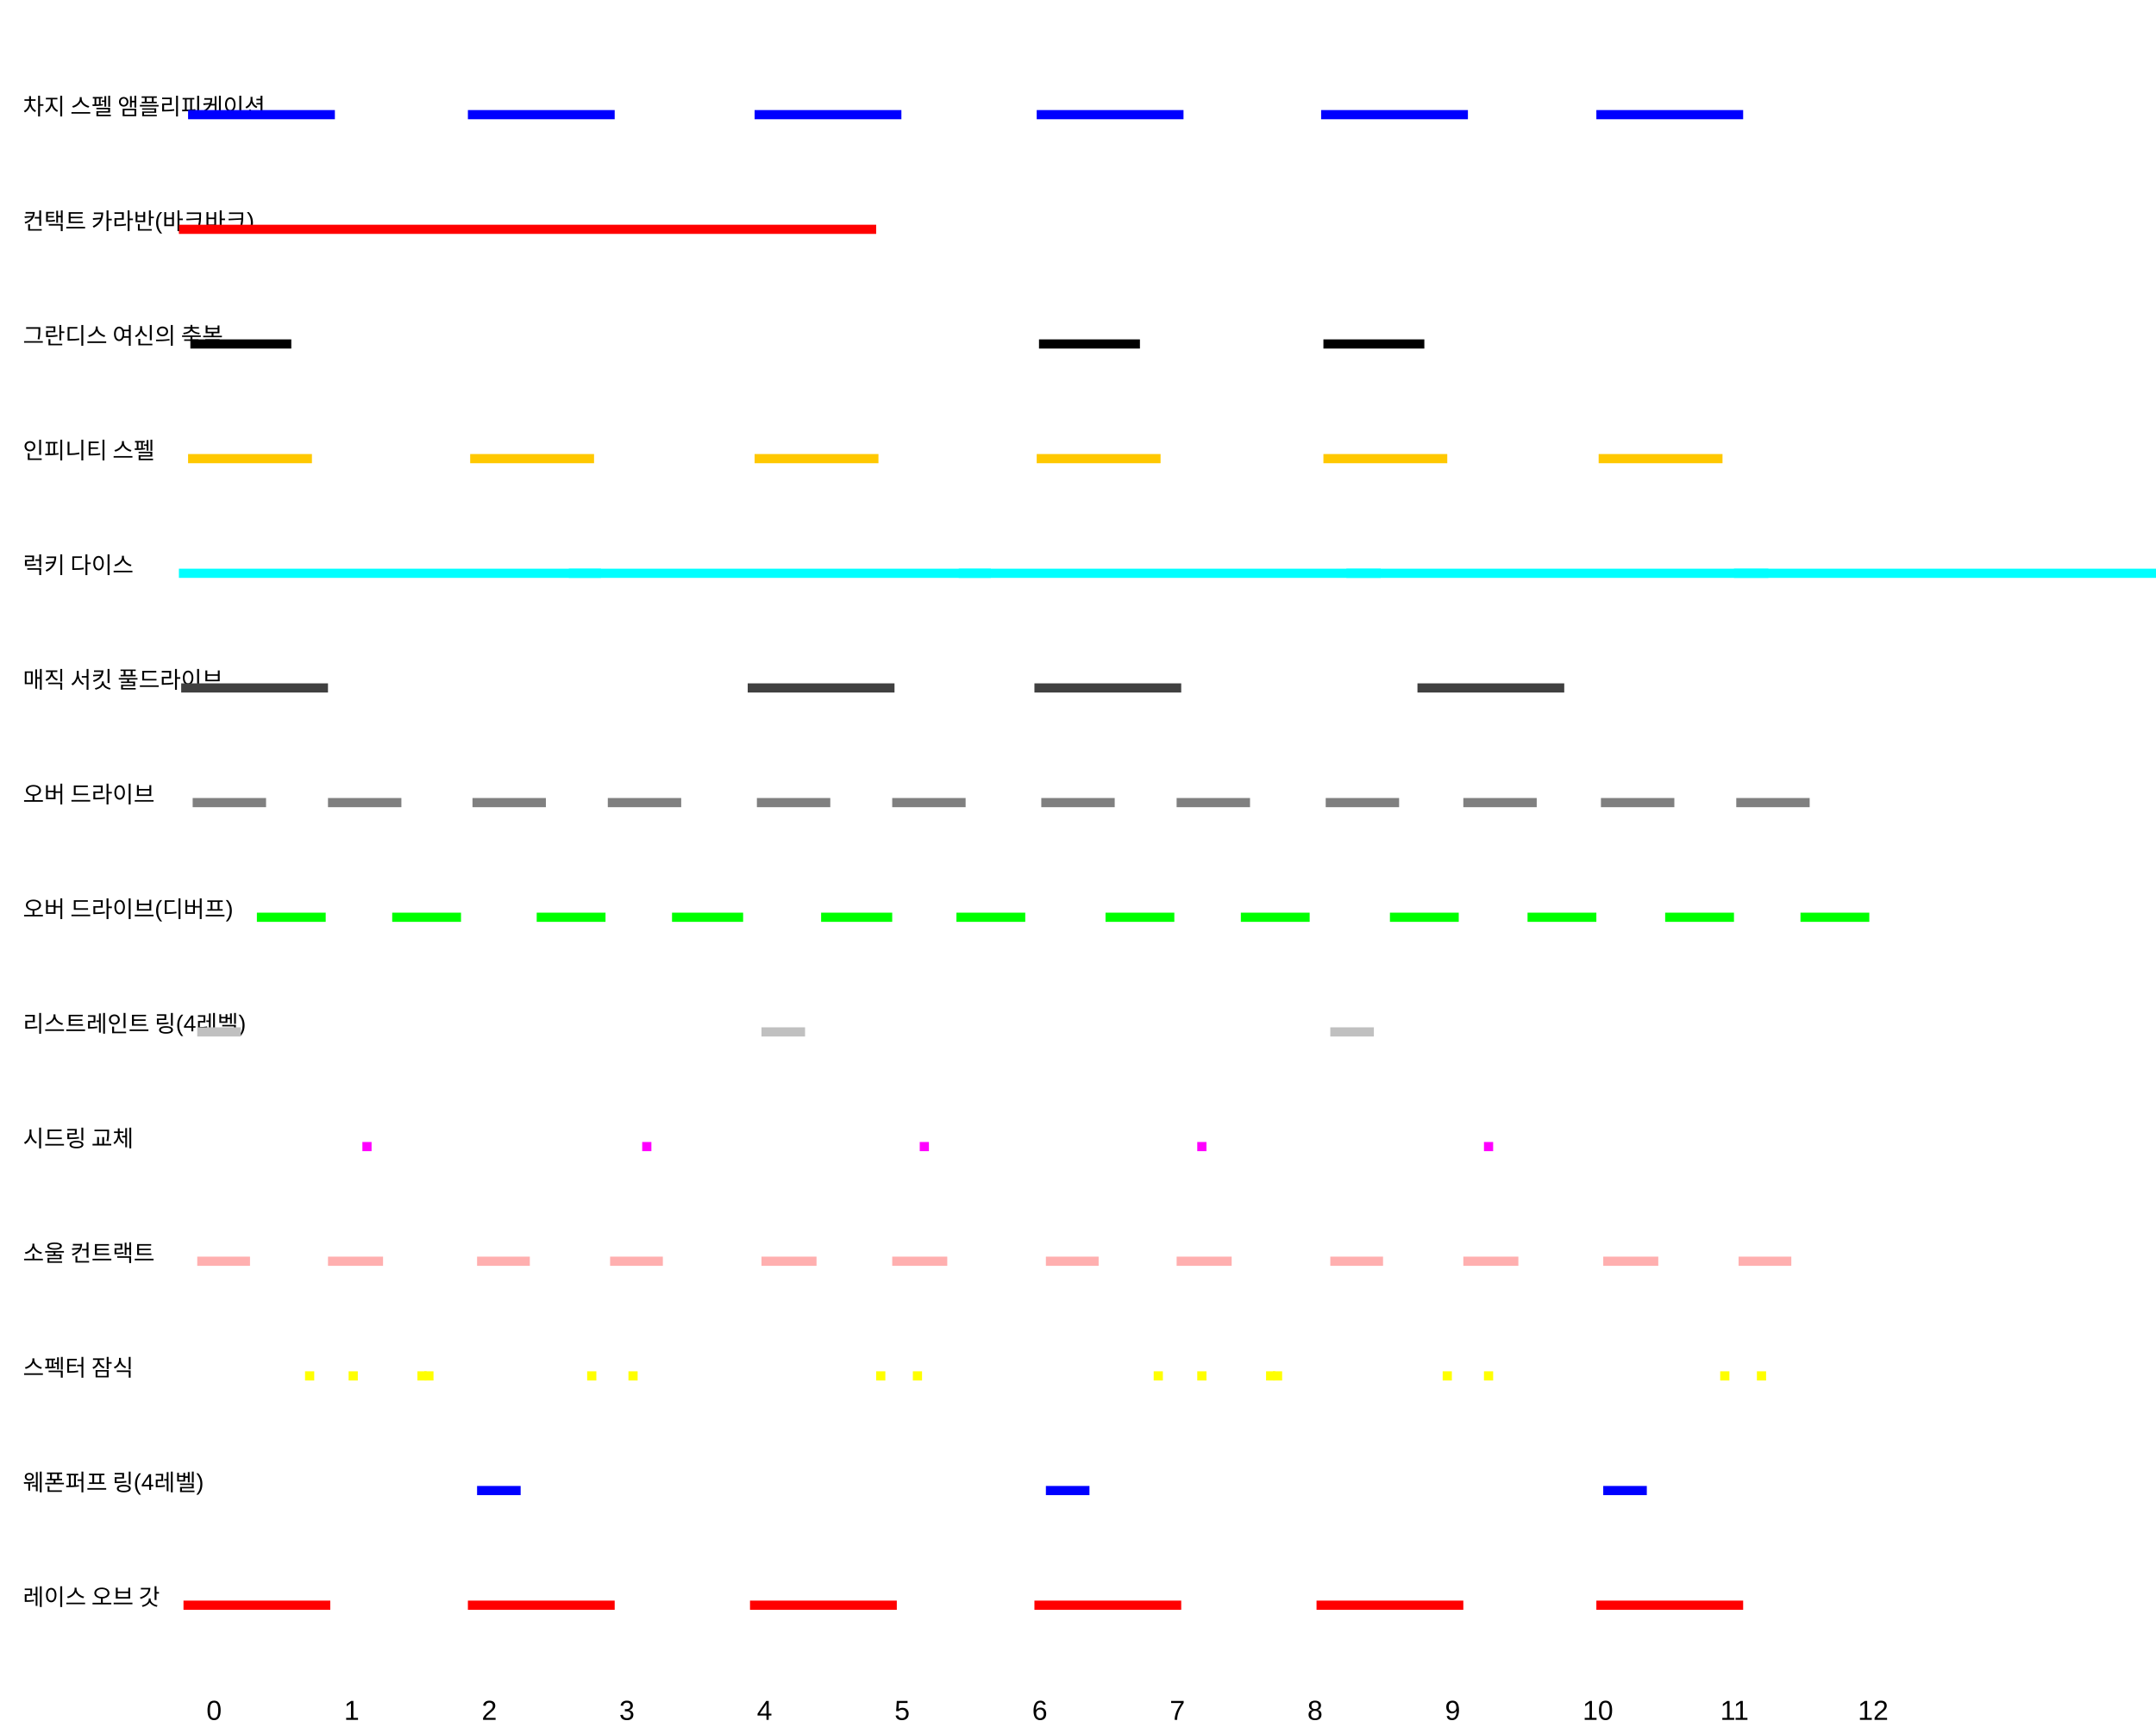
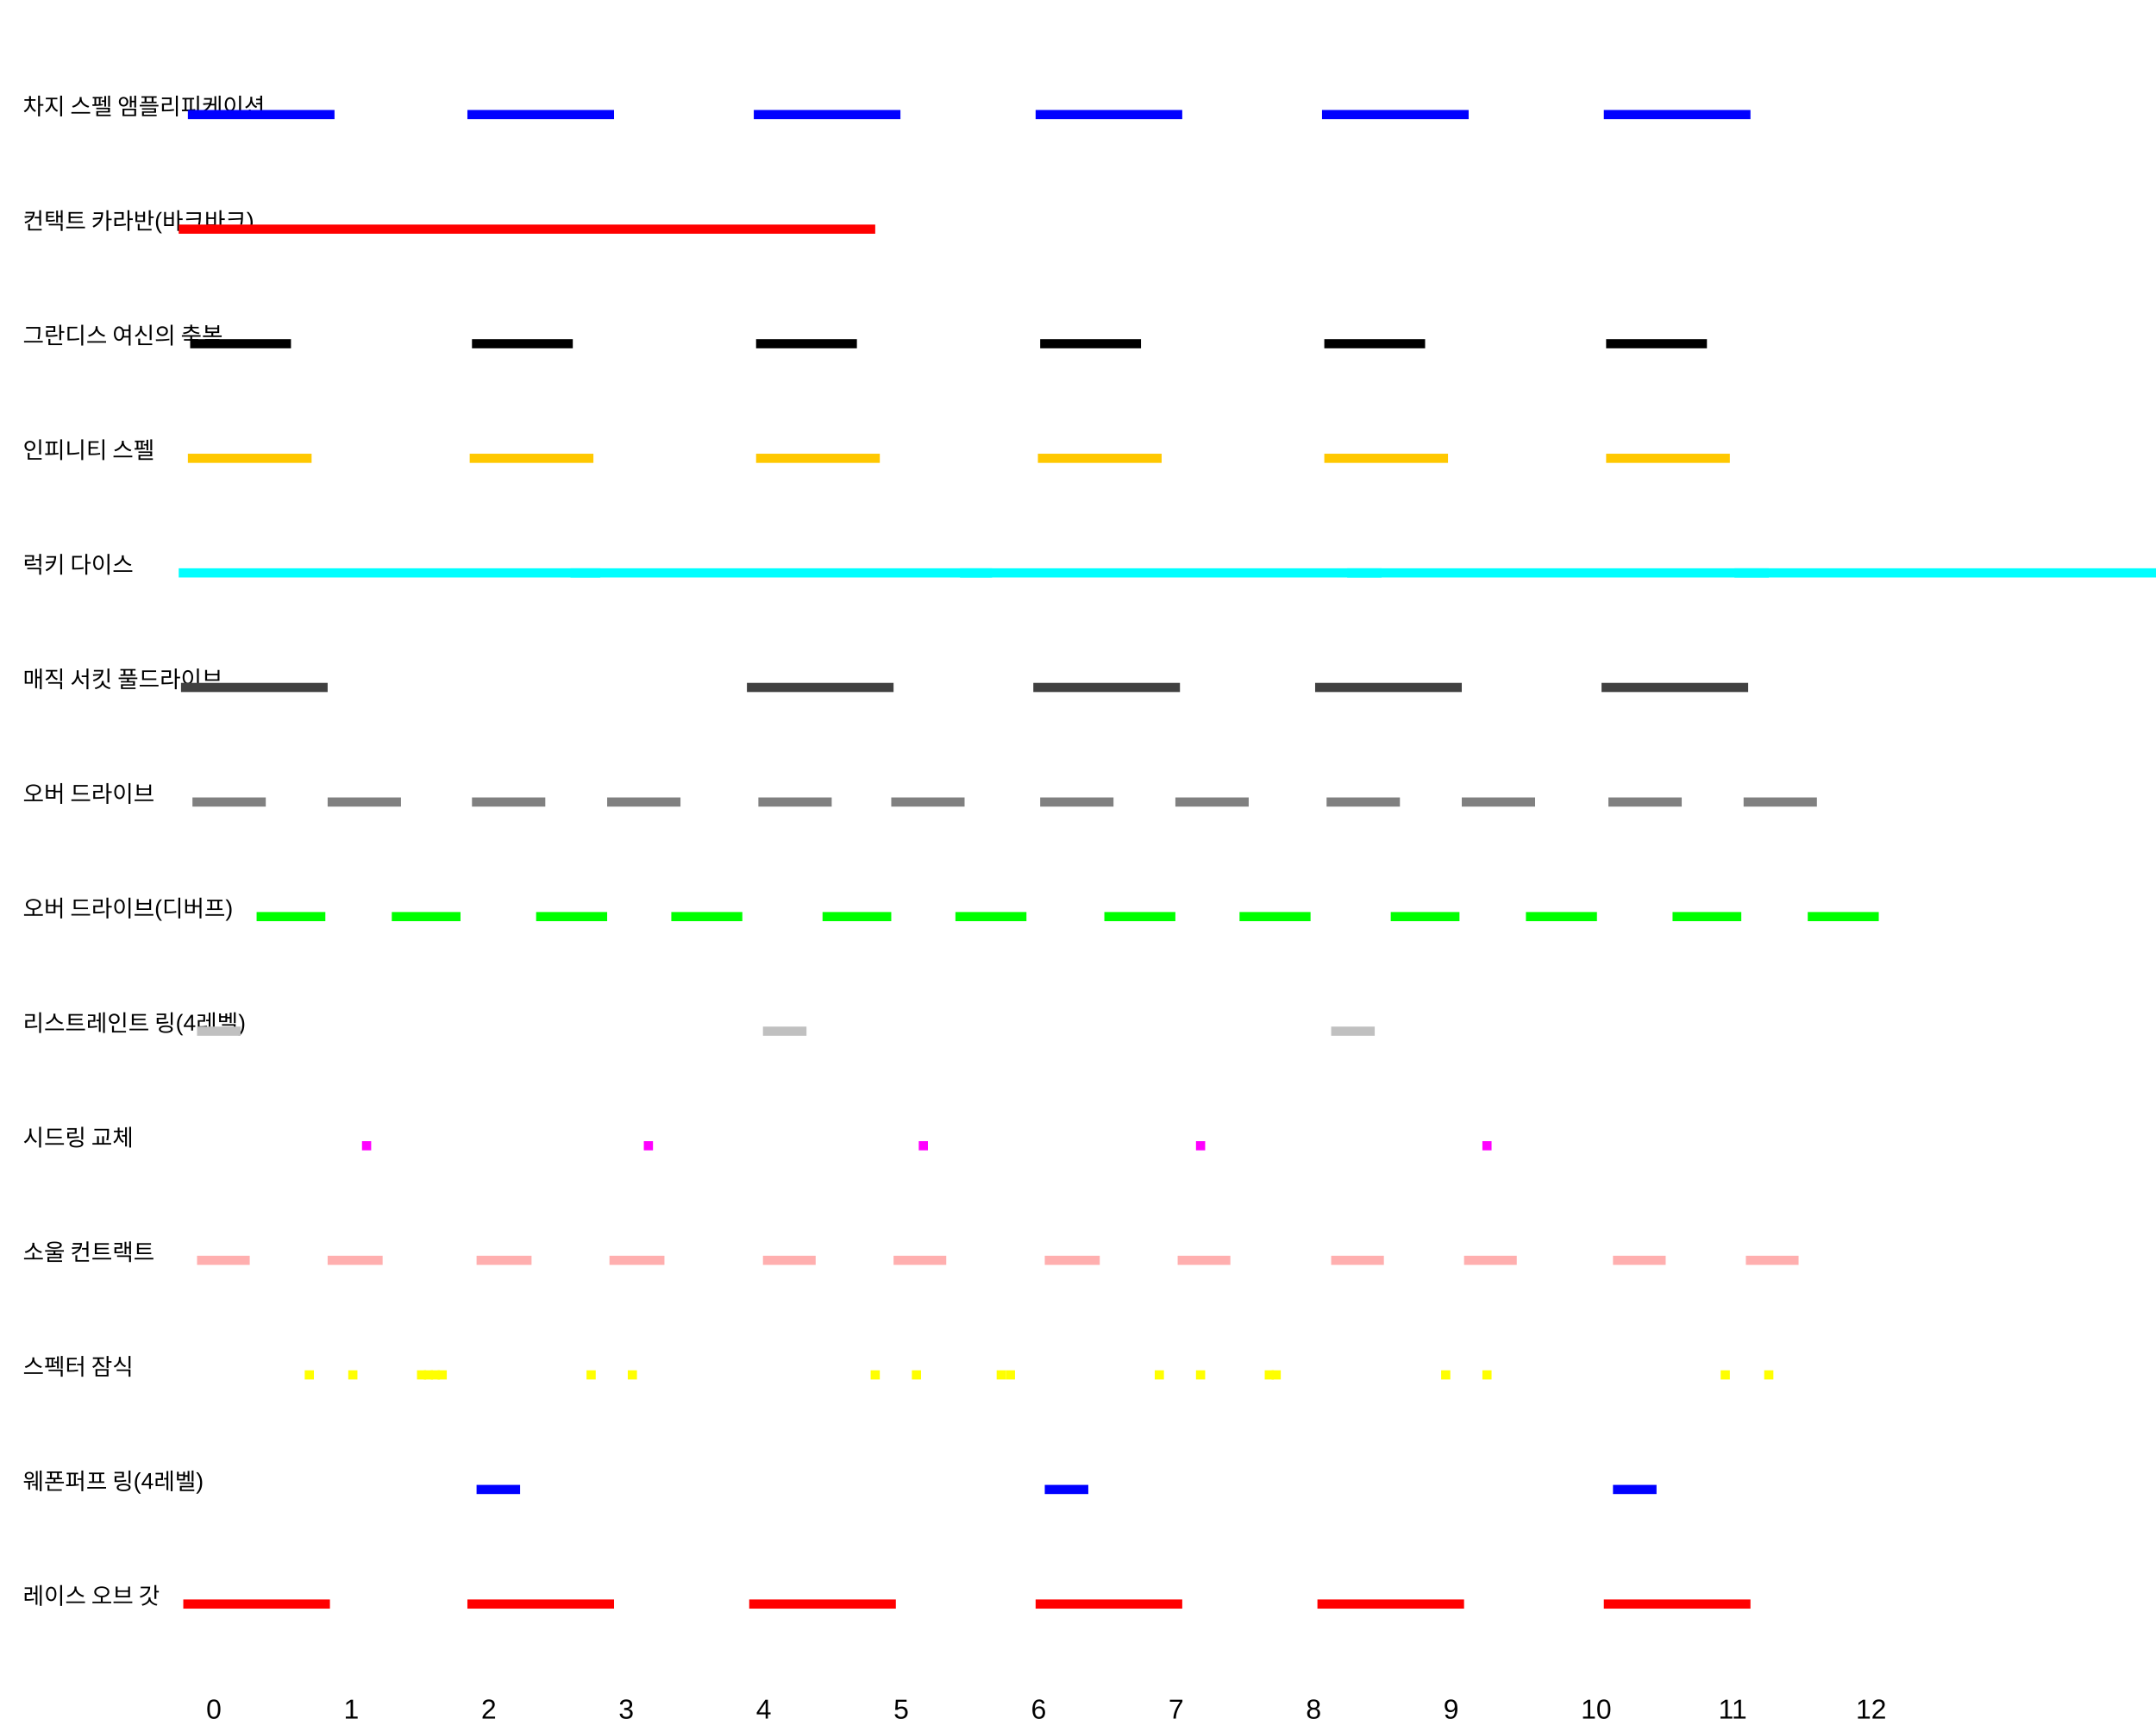
<svg xmlns="http://www.w3.org/2000/svg" style="fill-opacity:1; color-rendering:auto; color-interpolation:auto; text-rendering:auto; stroke:black; stroke-linecap:square; stroke-miterlimit:10; shape-rendering:auto; stroke-opacity:1; fill:black; stroke-dasharray:none; font-weight:normal; stroke-width:1; font-family:'Dialog'; font-style:normal; stroke-linejoin:miter; font-size:12px; stroke-dashoffset:0; image-rendering:auto;">
  <defs id="genericDefs" />
  <g>
    <g style="font-family:'Arial'; font-size:10px;">
      <text x="10" xml:space="preserve" y="50" style="stroke:none;">차지 스펠 앰플리피케이션</text>
      <line x1="84" x2="144" y1="50" style="fill:none; stroke:blue; stroke-width:4;" y2="50" />
      <line x1="206" x2="266" y1="50" style="fill:none; stroke:blue; stroke-width:4;" y2="50" />
      <line x1="331" x2="391" y1="50" style="fill:none; stroke:blue; stroke-width:4;" y2="50" />
      <line x1="454" x2="514" y1="50" style="fill:none; stroke:blue; stroke-width:4;" y2="50" />
-       <line x1="578" x2="638" y1="50" style="fill:none; stroke:blue; stroke-width:4;" y2="50" />
-       <line x1="698" x2="758" y1="50" style="fill:none; stroke:blue; stroke-width:4;" y2="50" />
+       <line x1="579" x2="639" y1="50" style="fill:none; stroke:blue; stroke-width:4;" y2="50" />
+       <line x1="702" x2="762" y1="50" style="fill:none; stroke:blue; stroke-width:4;" y2="50" />
      <text x="10" xml:space="preserve" y="100" style="stroke-width:4; stroke:none;">컨택트 카라반(바크바크)</text>
      <line x1="80" x2="380" y1="100" style="fill:none; stroke:red; stroke-width:4;" y2="100" />
      <text x="10" xml:space="preserve" y="150" style="stroke-width:4; stroke:none;">그란디스 여신의 축복</text>
      <line x1="85" x2="125" y1="150" style="fill:none; stroke-width:4;" y2="150" />
-       <line x1="455" x2="495" y1="150" style="fill:none; stroke-width:4;" y2="150" />
-       <line x1="579" x2="619" y1="150" style="fill:none; stroke-width:4;" y2="150" />
+       <line x1="208" x2="248" y1="150" style="fill:none; stroke-width:4;" y2="150" />
+       <line x1="332" x2="372" y1="150" style="fill:none; stroke-width:4;" y2="150" />
+       <line x1="456" x2="496" y1="150" style="fill:none; stroke-width:4;" y2="150" />
+       <line x1="580" x2="620" y1="150" style="fill:none; stroke-width:4;" y2="150" />
+       <line x1="703" x2="743" y1="150" style="fill:none; stroke-width:4;" y2="150" />
      <text x="10" xml:space="preserve" y="200" style="stroke-width:4; stroke:none;">인피니티 스펠</text>
      <line x1="84" x2="134" y1="200" style="fill:none; stroke:rgb(255,200,0); stroke-width:4;" y2="200" />
      <line x1="207" x2="257" y1="200" style="fill:none; stroke:rgb(255,200,0); stroke-width:4;" y2="200" />
-       <line x1="331" x2="381" y1="200" style="fill:none; stroke:rgb(255,200,0); stroke-width:4;" y2="200" />
-       <line x1="454" x2="504" y1="200" style="fill:none; stroke:rgb(255,200,0); stroke-width:4;" y2="200" />
-       <line x1="579" x2="629" y1="200" style="fill:none; stroke:rgb(255,200,0); stroke-width:4;" y2="200" />
-       <line x1="699" x2="749" y1="200" style="fill:none; stroke:rgb(255,200,0); stroke-width:4;" y2="200" />
+       <line x1="332" x2="382" y1="200" style="fill:none; stroke:rgb(255,200,0); stroke-width:4;" y2="200" />
+       <line x1="455" x2="505" y1="200" style="fill:none; stroke:rgb(255,200,0); stroke-width:4;" y2="200" />
+       <line x1="580" x2="630" y1="200" style="fill:none; stroke:rgb(255,200,0); stroke-width:4;" y2="200" />
+       <line x1="703" x2="753" y1="200" style="fill:none; stroke:rgb(255,200,0); stroke-width:4;" y2="200" />
      <text x="10" xml:space="preserve" y="250" style="stroke-width:4; stroke:none;">럭키 다이스</text>
      <line x1="80" x2="260" y1="250" style="fill:none; stroke:aqua; stroke-width:4;" y2="250" />
-       <line x1="250" x2="430" y1="250" style="fill:none; stroke:aqua; stroke-width:4;" y2="250" />
-       <line x1="420" x2="600" y1="250" style="fill:none; stroke:aqua; stroke-width:4;" y2="250" />
-       <line x1="589" x2="769" y1="250" style="fill:none; stroke:aqua; stroke-width:4;" y2="250" />
-       <line x1="758" x2="938" y1="250" style="fill:none; stroke:aqua; stroke-width:4;" y2="250" />
+       <line x1="251" x2="431" y1="250" style="fill:none; stroke:aqua; stroke-width:4;" y2="250" />
+       <line x1="421" x2="601" y1="250" style="fill:none; stroke:aqua; stroke-width:4;" y2="250" />
+       <line x1="590" x2="770" y1="250" style="fill:none; stroke:aqua; stroke-width:4;" y2="250" />
+       <line x1="759" x2="939" y1="250" style="fill:none; stroke:aqua; stroke-width:4;" y2="250" />
      <text x="10" xml:space="preserve" y="300" style="stroke-width:4; stroke:none;">매직 서킷 풀드라이브</text>
      <line x1="81" x2="141" y1="300" style="fill:none; stroke:rgb(64,64,64); stroke-width:4;" y2="300" />
      <line x1="328" x2="388" y1="300" style="fill:none; stroke:rgb(64,64,64); stroke-width:4;" y2="300" />
      <line x1="453" x2="513" y1="300" style="fill:none; stroke:rgb(64,64,64); stroke-width:4;" y2="300" />
-       <line x1="620" x2="680" y1="300" style="fill:none; stroke:rgb(64,64,64); stroke-width:4;" y2="300" />
+       <line x1="576" x2="636" y1="300" style="fill:none; stroke:rgb(64,64,64); stroke-width:4;" y2="300" />
+       <line x1="701" x2="761" y1="300" style="fill:none; stroke:rgb(64,64,64); stroke-width:4;" y2="300" />
      <text x="10" xml:space="preserve" y="350" style="stroke-width:4; stroke:none;">오버 드라이브</text>
      <line x1="86" x2="114" y1="350" style="fill:none; stroke:gray; stroke-width:4;" y2="350" />
      <line x1="145" x2="173" y1="350" style="fill:none; stroke:gray; stroke-width:4;" y2="350" />
      <line x1="208" x2="236" y1="350" style="fill:none; stroke:gray; stroke-width:4;" y2="350" />
      <line x1="267" x2="295" y1="350" style="fill:none; stroke:gray; stroke-width:4;" y2="350" />
-       <line x1="332" x2="360" y1="350" style="fill:none; stroke:gray; stroke-width:4;" y2="350" />
+       <line x1="333" x2="361" y1="350" style="fill:none; stroke:gray; stroke-width:4;" y2="350" />
      <line x1="391" x2="419" y1="350" style="fill:none; stroke:gray; stroke-width:4;" y2="350" />
      <line x1="456" x2="484" y1="350" style="fill:none; stroke:gray; stroke-width:4;" y2="350" />
      <line x1="515" x2="543" y1="350" style="fill:none; stroke:gray; stroke-width:4;" y2="350" />
-       <line x1="580" x2="608" y1="350" style="fill:none; stroke:gray; stroke-width:4;" y2="350" />
+       <line x1="581" x2="609" y1="350" style="fill:none; stroke:gray; stroke-width:4;" y2="350" />
      <line x1="640" x2="668" y1="350" style="fill:none; stroke:gray; stroke-width:4;" y2="350" />
-       <line x1="700" x2="728" y1="350" style="fill:none; stroke:gray; stroke-width:4;" y2="350" />
-       <line x1="759" x2="787" y1="350" style="fill:none; stroke:gray; stroke-width:4;" y2="350" />
+       <line x1="704" x2="732" y1="350" style="fill:none; stroke:gray; stroke-width:4;" y2="350" />
+       <line x1="763" x2="791" y1="350" style="fill:none; stroke:gray; stroke-width:4;" y2="350" />
      <text x="10" xml:space="preserve" y="400" style="stroke-width:4; stroke:none;">오버 드라이브(디버프)</text>
      <line x1="114" x2="140" y1="400" style="fill:none; stroke:lime; stroke-width:4;" y2="400" />
      <line x1="173" x2="199" y1="400" style="fill:none; stroke:lime; stroke-width:4;" y2="400" />
-       <line x1="236" x2="262" y1="400" style="fill:none; stroke:lime; stroke-width:4;" y2="400" />
+       <line x1="236" x2="263" y1="400" style="fill:none; stroke:lime; stroke-width:4;" y2="400" />
      <line x1="295" x2="322" y1="400" style="fill:none; stroke:lime; stroke-width:4;" y2="400" />
-       <line x1="360" x2="387" y1="400" style="fill:none; stroke:lime; stroke-width:4;" y2="400" />
-       <line x1="419" x2="445" y1="400" style="fill:none; stroke:lime; stroke-width:4;" y2="400" />
-       <line x1="484" x2="510" y1="400" style="fill:none; stroke:lime; stroke-width:4;" y2="400" />
-       <line x1="543" x2="569" y1="400" style="fill:none; stroke:lime; stroke-width:4;" y2="400" />
-       <line x1="608" x2="634" y1="400" style="fill:none; stroke:lime; stroke-width:4;" y2="400" />
-       <line x1="668" x2="694" y1="400" style="fill:none; stroke:lime; stroke-width:4;" y2="400" />
-       <line x1="728" x2="754" y1="400" style="fill:none; stroke:lime; stroke-width:4;" y2="400" />
-       <line x1="787" x2="813" y1="400" style="fill:none; stroke:lime; stroke-width:4;" y2="400" />
+       <line x1="361" x2="387" y1="400" style="fill:none; stroke:lime; stroke-width:4;" y2="400" />
+       <line x1="419" x2="446" y1="400" style="fill:none; stroke:lime; stroke-width:4;" y2="400" />
+       <line x1="484" x2="511" y1="400" style="fill:none; stroke:lime; stroke-width:4;" y2="400" />
+       <line x1="543" x2="570" y1="400" style="fill:none; stroke:lime; stroke-width:4;" y2="400" />
+       <line x1="609" x2="635" y1="400" style="fill:none; stroke:lime; stroke-width:4;" y2="400" />
+       <line x1="668" x2="695" y1="400" style="fill:none; stroke:lime; stroke-width:4;" y2="400" />
+       <line x1="732" x2="758" y1="400" style="fill:none; stroke:lime; stroke-width:4;" y2="400" />
+       <line x1="791" x2="818" y1="400" style="fill:none; stroke:lime; stroke-width:4;" y2="400" />
      <text x="10" xml:space="preserve" y="450" style="stroke-width:4; stroke:none;">리스트레인트 링(4레벨)</text>
      <line x1="88" x2="103" y1="450" style="fill:none; stroke:silver; stroke-width:4;" y2="450" />
-       <line x1="334" x2="349" y1="450" style="fill:none; stroke:silver; stroke-width:4;" y2="450" />
-       <line x1="582" x2="597" y1="450" style="fill:none; stroke:silver; stroke-width:4;" y2="450" />
+       <line x1="335" x2="350" y1="450" style="fill:none; stroke:silver; stroke-width:4;" y2="450" />
+       <line x1="583" x2="598" y1="450" style="fill:none; stroke:silver; stroke-width:4;" y2="450" />
      <text x="10" xml:space="preserve" y="500" style="stroke-width:4; stroke:none;">시드링 교체</text>
      <line x1="160" x2="160" y1="500" style="fill:none; stroke:fuchsia; stroke-width:4;" y2="500" />
-       <line x1="282" x2="282" y1="500" style="fill:none; stroke:fuchsia; stroke-width:4;" y2="500" />
+       <line x1="283" x2="283" y1="500" style="fill:none; stroke:fuchsia; stroke-width:4;" y2="500" />
      <line x1="403" x2="403" y1="500" style="fill:none; stroke:fuchsia; stroke-width:4;" y2="500" />
      <line x1="524" x2="524" y1="500" style="fill:none; stroke:fuchsia; stroke-width:4;" y2="500" />
      <line x1="649" x2="649" y1="500" style="fill:none; stroke:fuchsia; stroke-width:4;" y2="500" />
      <text x="10" xml:space="preserve" y="550" style="stroke-width:4; stroke:none;">소울 컨트랙트</text>
      <line x1="88" x2="107" y1="550" style="fill:none; stroke:rgb(255,175,175); stroke-width:4;" y2="550" />
      <line x1="145" x2="165" y1="550" style="fill:none; stroke:rgb(255,175,175); stroke-width:4;" y2="550" />
-       <line x1="210" x2="229" y1="550" style="fill:none; stroke:rgb(255,175,175); stroke-width:4;" y2="550" />
-       <line x1="268" x2="287" y1="550" style="fill:none; stroke:rgb(255,175,175); stroke-width:4;" y2="550" />
-       <line x1="334" x2="354" y1="550" style="fill:none; stroke:rgb(255,175,175); stroke-width:4;" y2="550" />
-       <line x1="391" x2="411" y1="550" style="fill:none; stroke:rgb(255,175,175); stroke-width:4;" y2="550" />
-       <line x1="458" x2="477" y1="550" style="fill:none; stroke:rgb(255,175,175); stroke-width:4;" y2="550" />
-       <line x1="515" x2="535" y1="550" style="fill:none; stroke:rgb(255,175,175); stroke-width:4;" y2="550" />
-       <line x1="582" x2="601" y1="550" style="fill:none; stroke:rgb(255,175,175); stroke-width:4;" y2="550" />
-       <line x1="640" x2="660" y1="550" style="fill:none; stroke:rgb(255,175,175); stroke-width:4;" y2="550" />
-       <line x1="701" x2="721" y1="550" style="fill:none; stroke:rgb(255,175,175); stroke-width:4;" y2="550" />
-       <line x1="760" x2="779" y1="550" style="fill:none; stroke:rgb(255,175,175); stroke-width:4;" y2="550" />
+       <line x1="210" x2="230" y1="550" style="fill:none; stroke:rgb(255,175,175); stroke-width:4;" y2="550" />
+       <line x1="268" x2="288" y1="550" style="fill:none; stroke:rgb(255,175,175); stroke-width:4;" y2="550" />
+       <line x1="335" x2="354" y1="550" style="fill:none; stroke:rgb(255,175,175); stroke-width:4;" y2="550" />
+       <line x1="392" x2="411" y1="550" style="fill:none; stroke:rgb(255,175,175); stroke-width:4;" y2="550" />
+       <line x1="458" x2="478" y1="550" style="fill:none; stroke:rgb(255,175,175); stroke-width:4;" y2="550" />
+       <line x1="516" x2="535" y1="550" style="fill:none; stroke:rgb(255,175,175); stroke-width:4;" y2="550" />
+       <line x1="583" x2="602" y1="550" style="fill:none; stroke:rgb(255,175,175); stroke-width:4;" y2="550" />
+       <line x1="641" x2="660" y1="550" style="fill:none; stroke:rgb(255,175,175); stroke-width:4;" y2="550" />
+       <line x1="706" x2="725" y1="550" style="fill:none; stroke:rgb(255,175,175); stroke-width:4;" y2="550" />
+       <line x1="764" x2="783" y1="550" style="fill:none; stroke:rgb(255,175,175); stroke-width:4;" y2="550" />
      <text x="10" xml:space="preserve" y="600" style="stroke-width:4; stroke:none;">스펙터 잠식</text>
      <line x1="135" x2="135" y1="600" style="fill:none; stroke:yellow; stroke-width:4;" y2="600" />
      <line x1="154" x2="154" y1="600" style="fill:none; stroke:yellow; stroke-width:4;" y2="600" />
      <line x1="184" x2="184" y1="600" style="fill:none; stroke:yellow; stroke-width:4;" y2="600" />
      <line x1="187" x2="187" y1="600" style="fill:none; stroke:yellow; stroke-width:4;" y2="600" />
+       <line x1="190" x2="190" y1="600" style="fill:none; stroke:yellow; stroke-width:4;" y2="600" />
+       <line x1="193" x2="193" y1="600" style="fill:none; stroke:yellow; stroke-width:4;" y2="600" />
      <line x1="258" x2="258" y1="600" style="fill:none; stroke:yellow; stroke-width:4;" y2="600" />
      <line x1="276" x2="276" y1="600" style="fill:none; stroke:yellow; stroke-width:4;" y2="600" />
-       <line x1="384" x2="384" y1="600" style="fill:none; stroke:yellow; stroke-width:4;" y2="600" />
+       <line x1="382" x2="382" y1="600" style="fill:none; stroke:yellow; stroke-width:4;" y2="600" />
      <line x1="400" x2="400" y1="600" style="fill:none; stroke:yellow; stroke-width:4;" y2="600" />
-       <line x1="505" x2="505" y1="600" style="fill:none; stroke:yellow; stroke-width:4;" y2="600" />
+       <line x1="437" x2="437" y1="600" style="fill:none; stroke:yellow; stroke-width:4;" y2="600" />
+       <line x1="441" x2="441" y1="600" style="fill:none; stroke:yellow; stroke-width:4;" y2="600" />
+       <line x1="506" x2="506" y1="600" style="fill:none; stroke:yellow; stroke-width:4;" y2="600" />
      <line x1="524" x2="524" y1="600" style="fill:none; stroke:yellow; stroke-width:4;" y2="600" />
      <line x1="554" x2="554" y1="600" style="fill:none; stroke:yellow; stroke-width:4;" y2="600" />
      <line x1="557" x2="557" y1="600" style="fill:none; stroke:yellow; stroke-width:4;" y2="600" />
      <line x1="631" x2="631" y1="600" style="fill:none; stroke:yellow; stroke-width:4;" y2="600" />
      <line x1="649" x2="649" y1="600" style="fill:none; stroke:yellow; stroke-width:4;" y2="600" />
-       <line x1="752" x2="752" y1="600" style="fill:none; stroke:yellow; stroke-width:4;" y2="600" />
-       <line x1="768" x2="768" y1="600" style="fill:none; stroke:yellow; stroke-width:4;" y2="600" />
+       <line x1="753" x2="753" y1="600" style="fill:none; stroke:yellow; stroke-width:4;" y2="600" />
+       <line x1="772" x2="772" y1="600" style="fill:none; stroke:yellow; stroke-width:4;" y2="600" />
      <text x="10" xml:space="preserve" y="650" style="stroke-width:4; stroke:none;">웨폰퍼프 링(4레벨)</text>
      <line x1="210" x2="225" y1="650" style="fill:none; stroke:blue; stroke-width:4;" y2="650" />
      <line x1="458" x2="473" y1="650" style="fill:none; stroke:blue; stroke-width:4;" y2="650" />
-       <line x1="701" x2="716" y1="650" style="fill:none; stroke:blue; stroke-width:4;" y2="650" />
+       <line x1="706" x2="721" y1="650" style="fill:none; stroke:blue; stroke-width:4;" y2="650" />
      <text x="10" xml:space="preserve" y="700" style="stroke-width:4; stroke:none;">레이스 오브 갓</text>
      <line x1="82" x2="142" y1="700" style="fill:none; stroke:red; stroke-width:4;" y2="700" />
      <line x1="206" x2="266" y1="700" style="fill:none; stroke:red; stroke-width:4;" y2="700" />
      <line x1="329" x2="389" y1="700" style="fill:none; stroke:red; stroke-width:4;" y2="700" />
-       <line x1="453" x2="513" y1="700" style="fill:none; stroke:red; stroke-width:4;" y2="700" />
-       <line x1="576" x2="636" y1="700" style="fill:none; stroke:red; stroke-width:4;" y2="700" />
-       <line x1="698" x2="758" y1="700" style="fill:none; stroke:red; stroke-width:4;" y2="700" />
+       <line x1="454" x2="514" y1="700" style="fill:none; stroke:red; stroke-width:4;" y2="700" />
+       <line x1="577" x2="637" y1="700" style="fill:none; stroke:red; stroke-width:4;" y2="700" />
+       <line x1="702" x2="762" y1="700" style="fill:none; stroke:red; stroke-width:4;" y2="700" />
      <text x="90" y="750" style="stroke-width:4; font-size:12px; stroke:none;" xml:space="preserve">0</text>
      <text x="150" y="750" style="stroke-width:4; font-size:12px; stroke:none;" xml:space="preserve">1</text>
      <text x="210" y="750" style="stroke-width:4; font-size:12px; stroke:none;" xml:space="preserve">2</text>
      <text x="270" y="750" style="stroke-width:4; font-size:12px; stroke:none;" xml:space="preserve">3</text>
      <text x="330" y="750" style="stroke-width:4; font-size:12px; stroke:none;" xml:space="preserve">4</text>
      <text x="390" y="750" style="stroke-width:4; font-size:12px; stroke:none;" xml:space="preserve">5</text>
      <text x="450" y="750" style="stroke-width:4; font-size:12px; stroke:none;" xml:space="preserve">6</text>
      <text x="510" y="750" style="stroke-width:4; font-size:12px; stroke:none;" xml:space="preserve">7</text>
      <text x="570" y="750" style="stroke-width:4; font-size:12px; stroke:none;" xml:space="preserve">8</text>
      <text x="630" y="750" style="stroke-width:4; font-size:12px; stroke:none;" xml:space="preserve">9</text>
      <text x="690" y="750" style="stroke-width:4; font-size:12px; stroke:none;" xml:space="preserve">10</text>
      <text x="750" y="750" style="stroke-width:4; font-size:12px; stroke:none;" xml:space="preserve">11</text>
      <text x="810" y="750" style="stroke-width:4; font-size:12px; stroke:none;" xml:space="preserve">12</text>
    </g>
  </g>
</svg>
